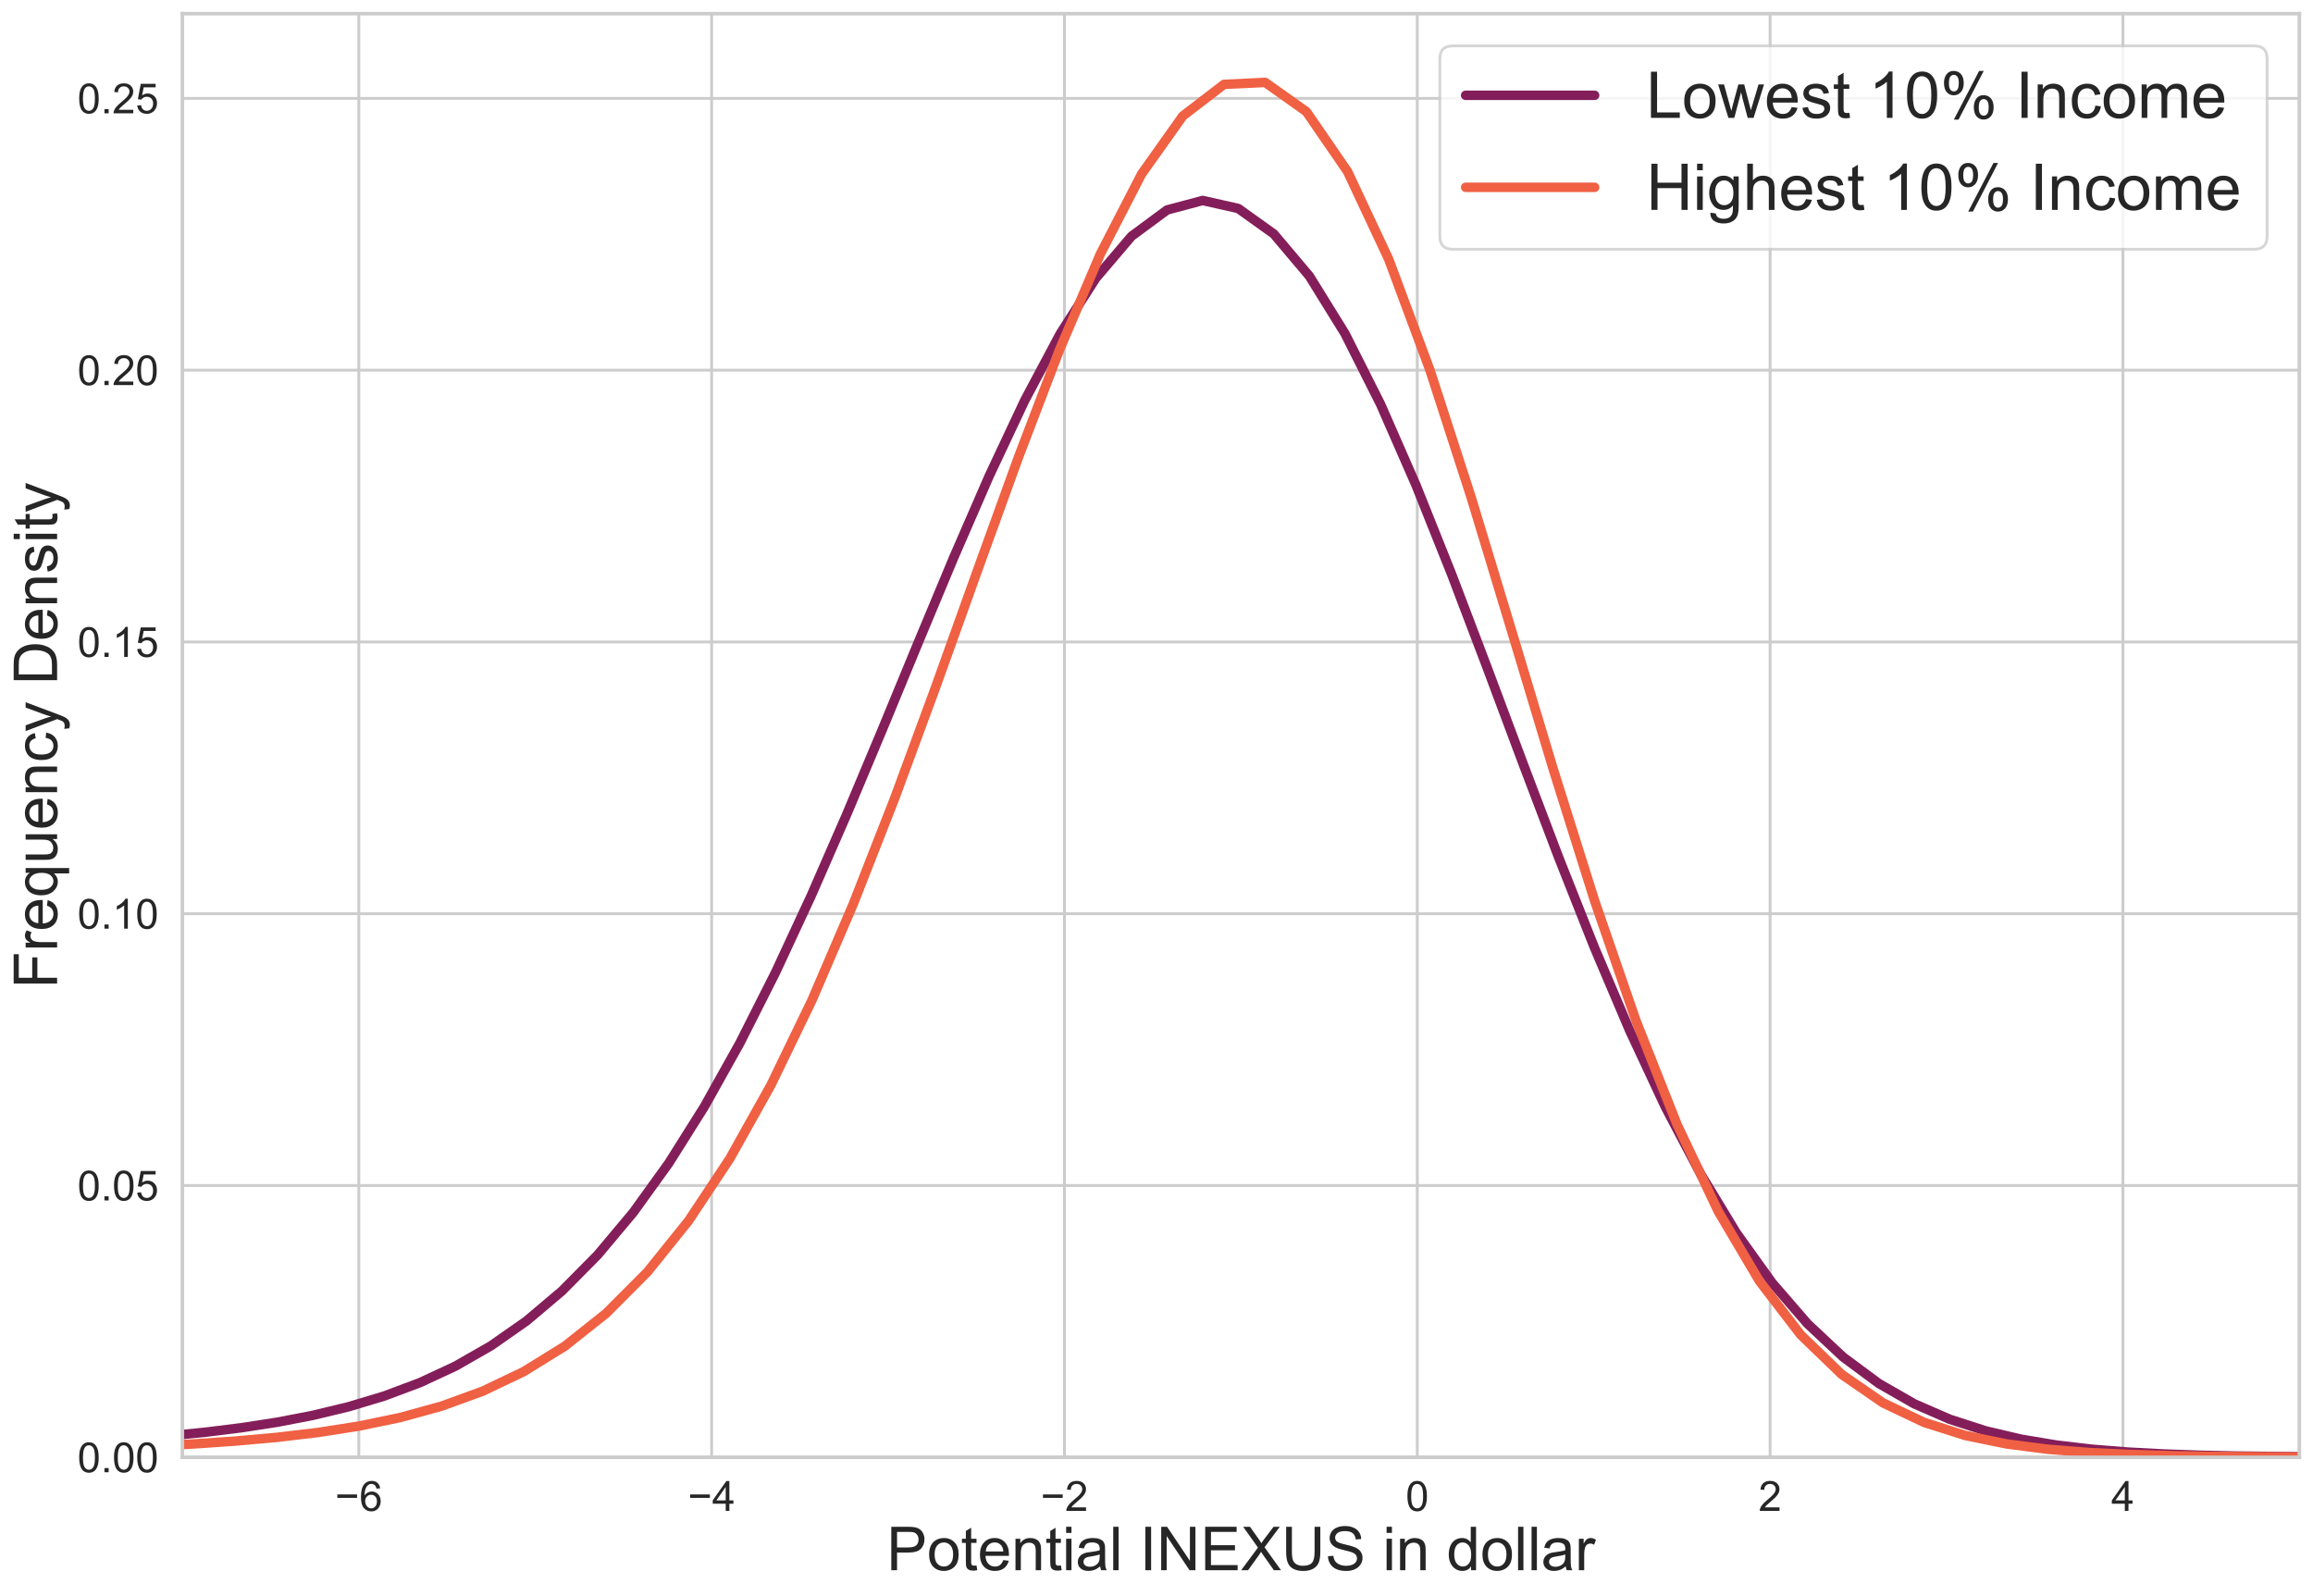
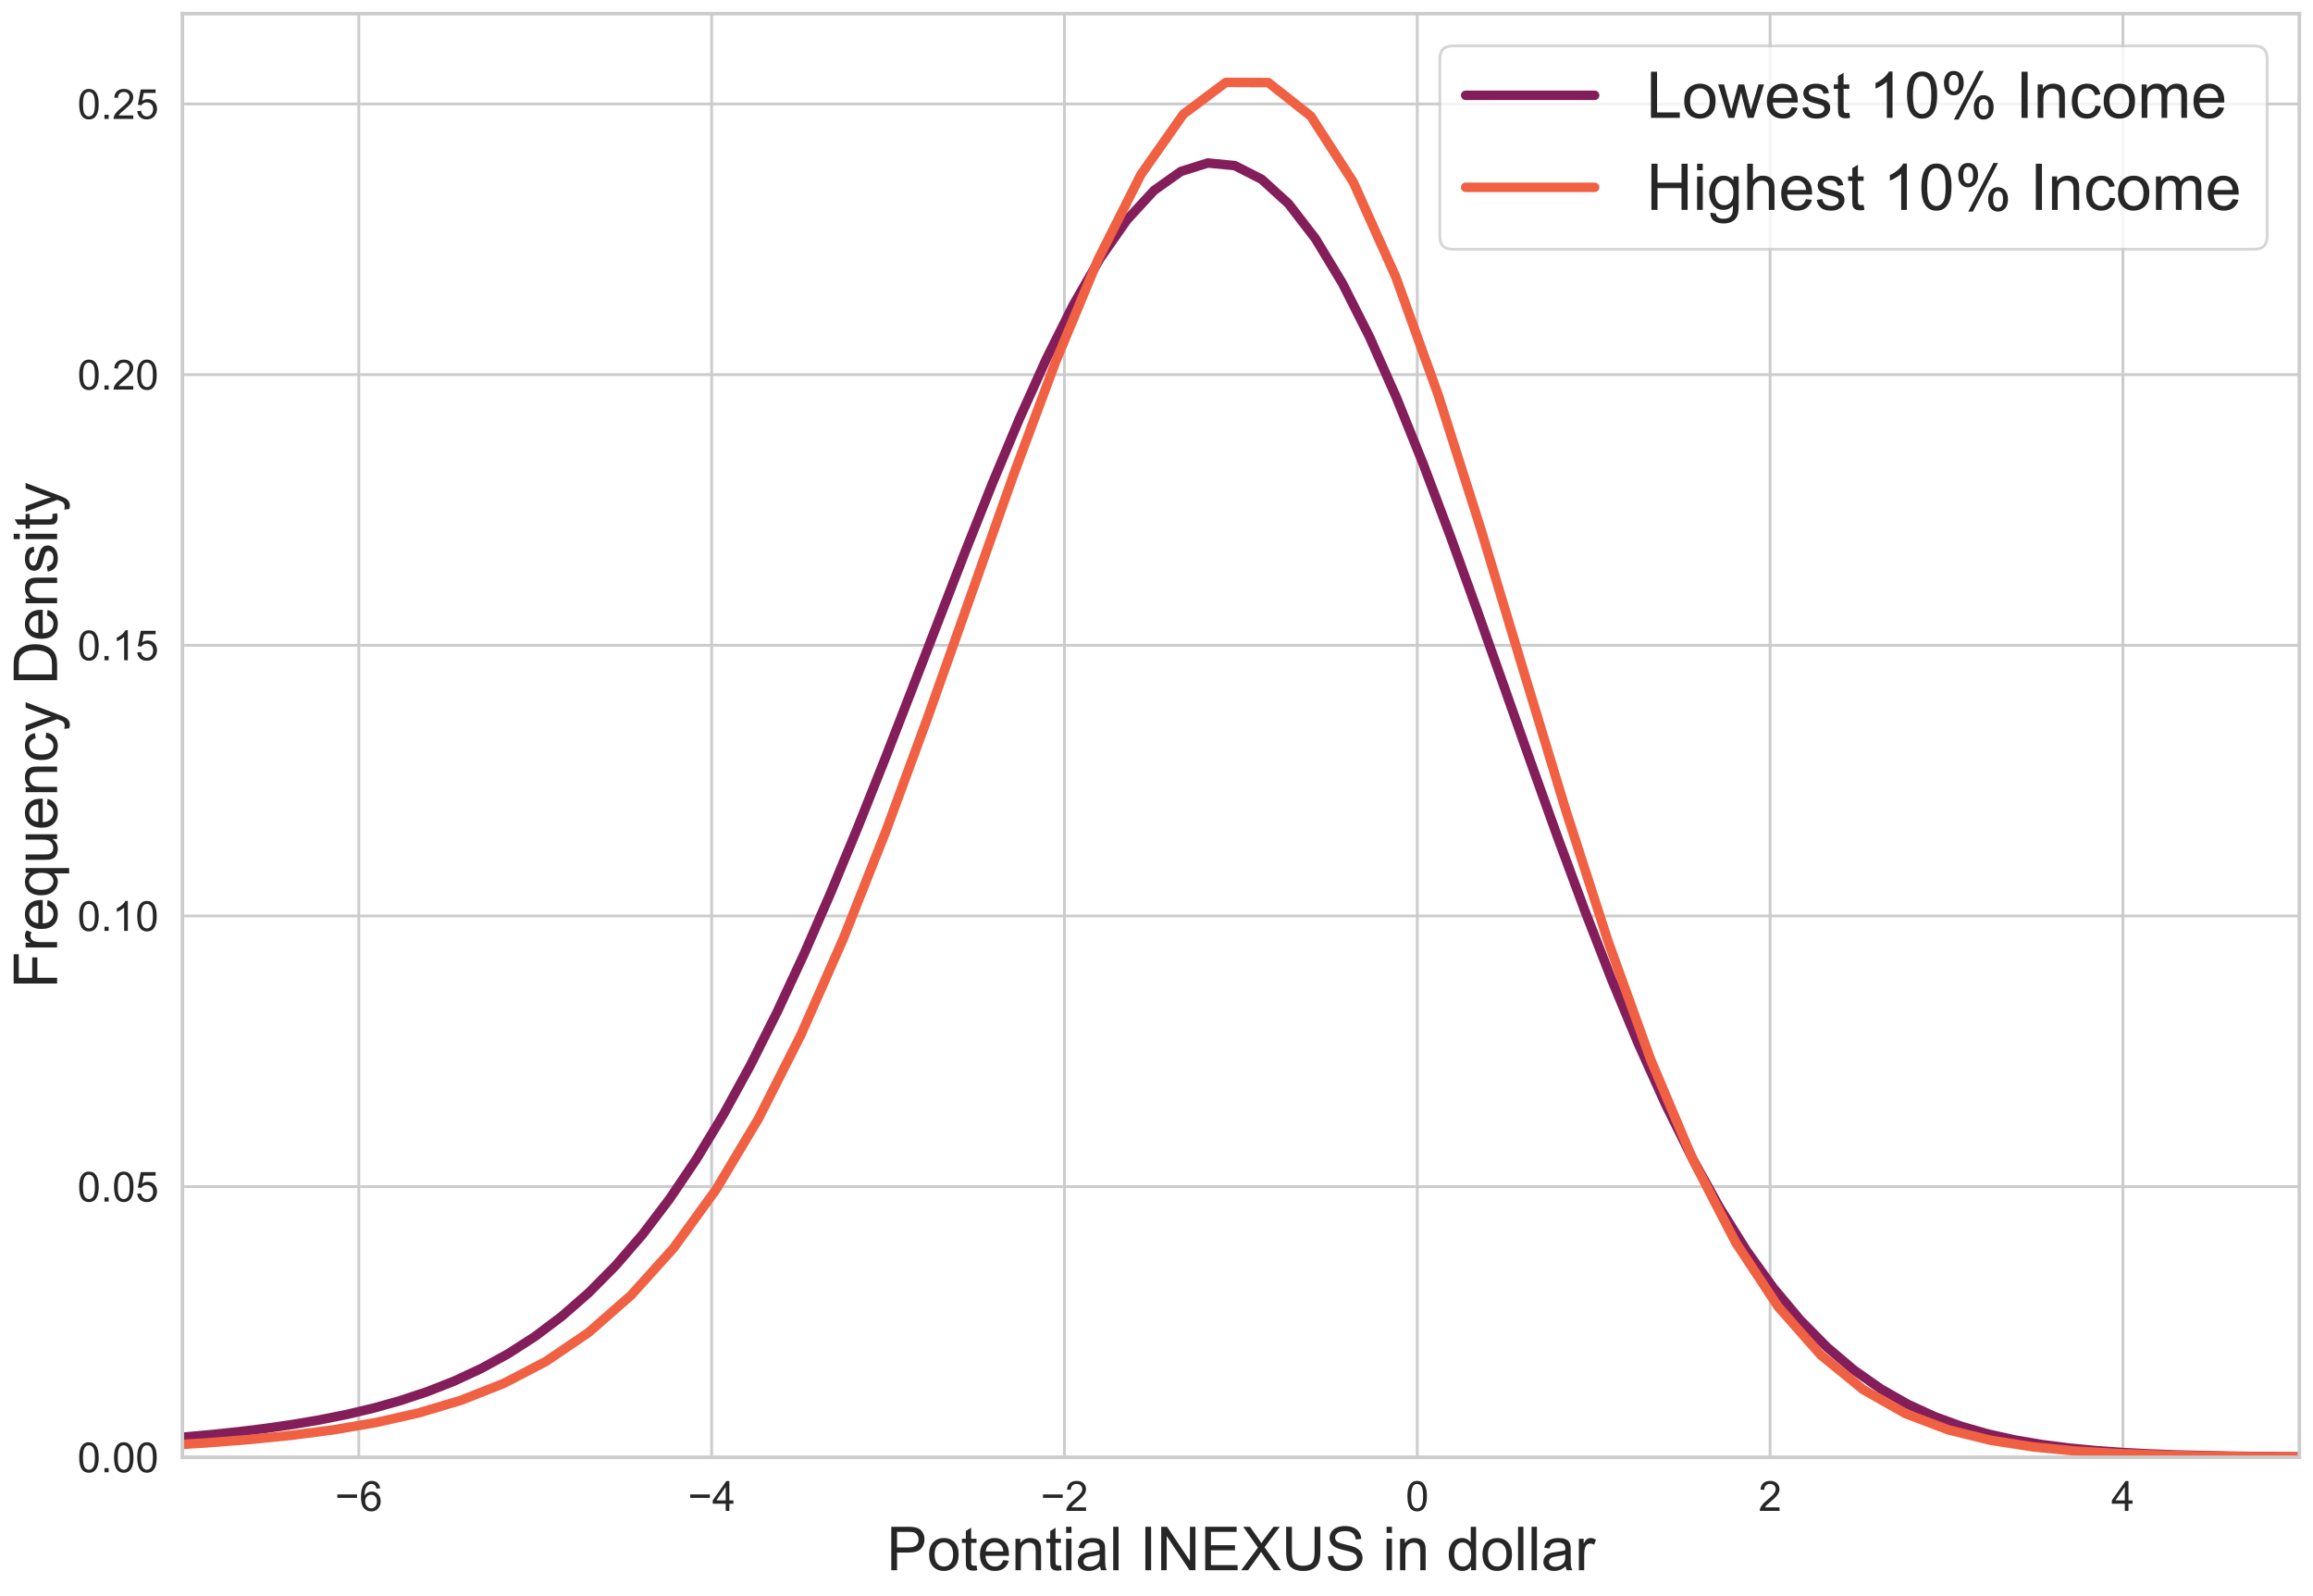
<svg xmlns="http://www.w3.org/2000/svg" xmlns:xlink="http://www.w3.org/1999/xlink" width="1219.354pt" height="841.325pt" viewBox="0 0 1219.354 841.325" version="1.1">
  <defs>
    <style type="text/css">*{stroke-linejoin: round; stroke-linecap: butt}</style>
  </defs>
  <g id="figure_1">
    <g id="patch_1">
      <path d="M 0 841.325  L 1219.354 841.325  L 1219.354 0  L 0 0  z " style="fill: #ffffff" />
    </g>
    <g id="axes_1">
      <g id="patch_2">
        <path d="M 96.154 768.24  L 1212.154 768.24  L 1212.154 7.2  L 96.154 7.2  z " style="fill: #ffffff" />
      </g>
      <g id="matplotlib.axis_1">
        <g id="xtick_1">
          <g id="line2d_1">
-             <path d="M 189.154 768.24  L 189.154 7.2  " clip-path="url(#pac254a5e30)" style="fill: none; stroke: #cccccc; stroke-width: 1.5; stroke-linecap: round" />
+             <path d="M 189.154 768.24  L 189.154 7.2  " clip-path="url(#p0039d790bf)" style="fill: none; stroke: #cccccc; stroke-width: 1.5; stroke-linecap: round" />
          </g>
          <g id="text_1">
            <g style="fill: #262626" transform="translate(176.6123 796.4872)scale(0.22 -0.22)">
              <defs>
                <path id="ArialMT-2212" d="M 3381 1997  L 356 1997  L 356 2522  L 3381 2522  L 3381 1997  z " transform="scale(0.015625)" />
                <path id="ArialMT-36" d="M 3184 3459  L 2625 3416  Q 2550 3747 2413 3897  Q 2184 4138 1850 4138  Q 1581 4138 1378 3988  Q 1113 3794 959 3422  Q 806 3050 800 2363  Q 1003 2672 1297 2822  Q 1591 2972 1913 2972  Q 2475 2972 2870 2558  Q 3266 2144 3266 1488  Q 3266 1056 3080 686  Q 2894 316 2569 119  Q 2244 -78 1831 -78  Q 1128 -78 684 439  Q 241 956 241 2144  Q 241 3472 731 4075  Q 1159 4600 1884 4600  Q 2425 4600 2770 4297  Q 3116 3994 3184 3459  z M 888 1484  Q 888 1194 1011 928  Q 1134 663 1356 523  Q 1578 384 1822 384  Q 2178 384 2434 671  Q 2691 959 2691 1453  Q 2691 1928 2437 2201  Q 2184 2475 1800 2475  Q 1419 2475 1153 2201  Q 888 1928 888 1484  z " transform="scale(0.015625)" />
              </defs>
              <use xlink:href="#ArialMT-2212" />
              <use xlink:href="#ArialMT-36" x="58.398" />
            </g>
          </g>
        </g>
        <g id="xtick_2">
          <g id="line2d_2">
-             <path d="M 375.154 768.24  L 375.154 7.2  " clip-path="url(#pac254a5e30)" style="fill: none; stroke: #cccccc; stroke-width: 1.5; stroke-linecap: round" />
+             <path d="M 375.154 768.24  L 375.154 7.2  " clip-path="url(#p0039d790bf)" style="fill: none; stroke: #cccccc; stroke-width: 1.5; stroke-linecap: round" />
          </g>
          <g id="text_2">
            <g style="fill: #262626" transform="translate(362.6123 796.4872)scale(0.22 -0.22)">
              <defs>
                <path id="ArialMT-34" d="M 2069 0  L 2069 1097  L 81 1097  L 81 1613  L 2172 4581  L 2631 4581  L 2631 1613  L 3250 1613  L 3250 1097  L 2631 1097  L 2631 0  L 2069 0  z M 2069 1613  L 2069 3678  L 634 1613  L 2069 1613  z " transform="scale(0.015625)" />
              </defs>
              <use xlink:href="#ArialMT-2212" />
              <use xlink:href="#ArialMT-34" x="58.398" />
            </g>
          </g>
        </g>
        <g id="xtick_3">
          <g id="line2d_3">
-             <path d="M 561.154 768.24  L 561.154 7.2  " clip-path="url(#pac254a5e30)" style="fill: none; stroke: #cccccc; stroke-width: 1.5; stroke-linecap: round" />
+             <path d="M 561.154 768.24  L 561.154 7.2  " clip-path="url(#p0039d790bf)" style="fill: none; stroke: #cccccc; stroke-width: 1.5; stroke-linecap: round" />
          </g>
          <g id="text_3">
            <g style="fill: #262626" transform="translate(548.6123 796.4872)scale(0.22 -0.22)">
              <defs>
                <path id="ArialMT-32" d="M 3222 541  L 3222 0  L 194 0  Q 188 203 259 391  Q 375 700 629 1000  Q 884 1300 1366 1694  Q 2113 2306 2375 2664  Q 2638 3022 2638 3341  Q 2638 3675 2398 3904  Q 2159 4134 1775 4134  Q 1369 4134 1125 3890  Q 881 3647 878 3216  L 300 3275  Q 359 3922 746 4261  Q 1134 4600 1788 4600  Q 2447 4600 2831 4234  Q 3216 3869 3216 3328  Q 3216 3053 3103 2787  Q 2991 2522 2730 2228  Q 2469 1934 1863 1422  Q 1356 997 1212 845  Q 1069 694 975 541  L 3222 541  z " transform="scale(0.015625)" />
              </defs>
              <use xlink:href="#ArialMT-2212" />
              <use xlink:href="#ArialMT-32" x="58.398" />
            </g>
          </g>
        </g>
        <g id="xtick_4">
          <g id="line2d_4">
-             <path d="M 747.154 768.24  L 747.154 7.2  " clip-path="url(#pac254a5e30)" style="fill: none; stroke: #cccccc; stroke-width: 1.5; stroke-linecap: round" />
+             <path d="M 747.154 768.24  L 747.154 7.2  " clip-path="url(#p0039d790bf)" style="fill: none; stroke: #cccccc; stroke-width: 1.5; stroke-linecap: round" />
          </g>
          <g id="text_4">
            <g style="fill: #262626" transform="translate(741.037 796.4872)scale(0.22 -0.22)">
              <defs>
                <path id="ArialMT-30" d="M 266 2259  Q 266 3072 433 3567  Q 600 4063 929 4331  Q 1259 4600 1759 4600  Q 2128 4600 2406 4451  Q 2684 4303 2865 4023  Q 3047 3744 3150 3342  Q 3253 2941 3253 2259  Q 3253 1453 3087 958  Q 2922 463 2592 192  Q 2263 -78 1759 -78  Q 1097 -78 719 397  Q 266 969 266 2259  z M 844 2259  Q 844 1131 1108 757  Q 1372 384 1759 384  Q 2147 384 2411 759  Q 2675 1134 2675 2259  Q 2675 3391 2411 3762  Q 2147 4134 1753 4134  Q 1366 4134 1134 3806  Q 844 3388 844 2259  z " transform="scale(0.015625)" />
              </defs>
              <use xlink:href="#ArialMT-30" />
            </g>
          </g>
        </g>
        <g id="xtick_5">
          <g id="line2d_5">
-             <path d="M 933.154 768.24  L 933.154 7.2  " clip-path="url(#pac254a5e30)" style="fill: none; stroke: #cccccc; stroke-width: 1.5; stroke-linecap: round" />
+             <path d="M 933.154 768.24  L 933.154 7.2  " clip-path="url(#p0039d790bf)" style="fill: none; stroke: #cccccc; stroke-width: 1.5; stroke-linecap: round" />
          </g>
          <g id="text_5">
            <g style="fill: #262626" transform="translate(927.037 796.4872)scale(0.22 -0.22)">
              <use xlink:href="#ArialMT-32" />
            </g>
          </g>
        </g>
        <g id="xtick_6">
          <g id="line2d_6">
-             <path d="M 1119.154 768.24  L 1119.154 7.2  " clip-path="url(#pac254a5e30)" style="fill: none; stroke: #cccccc; stroke-width: 1.5; stroke-linecap: round" />
+             <path d="M 1119.154 768.24  L 1119.154 7.2  " clip-path="url(#p0039d790bf)" style="fill: none; stroke: #cccccc; stroke-width: 1.5; stroke-linecap: round" />
          </g>
          <g id="text_6">
            <g style="fill: #262626" transform="translate(1113.037 796.4872)scale(0.22 -0.22)">
              <use xlink:href="#ArialMT-34" />
            </g>
          </g>
        </g>
        <g id="text_7">
          <g style="fill: #262626" transform="translate(467.4016 827.7647)scale(0.32 -0.32)">
            <defs>
              <path id="ArialMT-50" d="M 494 0  L 494 4581  L 2222 4581  Q 2678 4581 2919 4538  Q 3256 4481 3484 4323  Q 3713 4166 3852 3881  Q 3991 3597 3991 3256  Q 3991 2672 3619 2267  Q 3247 1863 2275 1863  L 1100 1863  L 1100 0  L 494 0  z M 1100 2403  L 2284 2403  Q 2872 2403 3119 2622  Q 3366 2841 3366 3238  Q 3366 3525 3220 3729  Q 3075 3934 2838 4000  Q 2684 4041 2272 4041  L 1100 4041  L 1100 2403  z " transform="scale(0.015625)" />
              <path id="ArialMT-6f" d="M 213 1659  Q 213 2581 725 3025  Q 1153 3394 1769 3394  Q 2453 3394 2887 2945  Q 3322 2497 3322 1706  Q 3322 1066 3130 698  Q 2938 331 2570 128  Q 2203 -75 1769 -75  Q 1072 -75 642 372  Q 213 819 213 1659  z M 791 1659  Q 791 1022 1069 705  Q 1347 388 1769 388  Q 2188 388 2466 706  Q 2744 1025 2744 1678  Q 2744 2294 2464 2611  Q 2184 2928 1769 2928  Q 1347 2928 1069 2612  Q 791 2297 791 1659  z " transform="scale(0.015625)" />
              <path id="ArialMT-74" d="M 1650 503  L 1731 6  Q 1494 -44 1306 -44  Q 1000 -44 831 53  Q 663 150 594 308  Q 525 466 525 972  L 525 2881  L 113 2881  L 113 3319  L 525 3319  L 525 4141  L 1084 4478  L 1084 3319  L 1650 3319  L 1650 2881  L 1084 2881  L 1084 941  Q 1084 700 1114 631  Q 1144 563 1211 522  Q 1278 481 1403 481  Q 1497 481 1650 503  z " transform="scale(0.015625)" />
              <path id="ArialMT-65" d="M 2694 1069  L 3275 997  Q 3138 488 2766 206  Q 2394 -75 1816 -75  Q 1088 -75 661 373  Q 234 822 234 1631  Q 234 2469 665 2931  Q 1097 3394 1784 3394  Q 2450 3394 2872 2941  Q 3294 2488 3294 1666  Q 3294 1616 3291 1516  L 816 1516  Q 847 969 1125 678  Q 1403 388 1819 388  Q 2128 388 2347 550  Q 2566 713 2694 1069  z M 847 1978  L 2700 1978  Q 2663 2397 2488 2606  Q 2219 2931 1791 2931  Q 1403 2931 1139 2672  Q 875 2413 847 1978  z " transform="scale(0.015625)" />
              <path id="ArialMT-6e" d="M 422 0  L 422 3319  L 928 3319  L 928 2847  Q 1294 3394 1984 3394  Q 2284 3394 2536 3286  Q 2788 3178 2913 3003  Q 3038 2828 3088 2588  Q 3119 2431 3119 2041  L 3119 0  L 2556 0  L 2556 2019  Q 2556 2363 2490 2533  Q 2425 2703 2258 2804  Q 2091 2906 1866 2906  Q 1506 2906 1245 2678  Q 984 2450 984 1813  L 984 0  L 422 0  z " transform="scale(0.015625)" />
              <path id="ArialMT-69" d="M 425 3934  L 425 4581  L 988 4581  L 988 3934  L 425 3934  z M 425 0  L 425 3319  L 988 3319  L 988 0  L 425 0  z " transform="scale(0.015625)" />
              <path id="ArialMT-61" d="M 2588 409  Q 2275 144 1986 34  Q 1697 -75 1366 -75  Q 819 -75 525 192  Q 231 459 231 875  Q 231 1119 342 1320  Q 453 1522 633 1644  Q 813 1766 1038 1828  Q 1203 1872 1538 1913  Q 2219 1994 2541 2106  Q 2544 2222 2544 2253  Q 2544 2597 2384 2738  Q 2169 2928 1744 2928  Q 1347 2928 1158 2789  Q 969 2650 878 2297  L 328 2372  Q 403 2725 575 2942  Q 747 3159 1072 3276  Q 1397 3394 1825 3394  Q 2250 3394 2515 3294  Q 2781 3194 2906 3042  Q 3031 2891 3081 2659  Q 3109 2516 3109 2141  L 3109 1391  Q 3109 606 3145 398  Q 3181 191 3288 0  L 2700 0  Q 2613 175 2588 409  z M 2541 1666  Q 2234 1541 1622 1453  Q 1275 1403 1131 1340  Q 988 1278 909 1158  Q 831 1038 831 891  Q 831 666 1001 516  Q 1172 366 1500 366  Q 1825 366 2078 508  Q 2331 650 2450 897  Q 2541 1088 2541 1459  L 2541 1666  z " transform="scale(0.015625)" />
              <path id="ArialMT-6c" d="M 409 0  L 409 4581  L 972 4581  L 972 0  L 409 0  z " transform="scale(0.015625)" />
              <path id="ArialMT-20" transform="scale(0.015625)" />
              <path id="ArialMT-49" d="M 597 0  L 597 4581  L 1203 4581  L 1203 0  L 597 0  z " transform="scale(0.015625)" />
              <path id="ArialMT-4e" d="M 488 0  L 488 4581  L 1109 4581  L 3516 984  L 3516 4581  L 4097 4581  L 4097 0  L 3475 0  L 1069 3600  L 1069 0  L 488 0  z " transform="scale(0.015625)" />
              <path id="ArialMT-45" d="M 506 0  L 506 4581  L 3819 4581  L 3819 4041  L 1113 4041  L 1113 2638  L 3647 2638  L 3647 2100  L 1113 2100  L 1113 541  L 3925 541  L 3925 0  L 506 0  z " transform="scale(0.015625)" />
              <path id="ArialMT-58" d="M 28 0  L 1800 2388  L 238 4581  L 959 4581  L 1791 3406  Q 2050 3041 2159 2844  Q 2313 3094 2522 3366  L 3444 4581  L 4103 4581  L 2494 2422  L 4228 0  L 3478 0  L 2325 1634  Q 2228 1775 2125 1941  Q 1972 1691 1906 1597  L 756 0  L 28 0  z " transform="scale(0.015625)" />
              <path id="ArialMT-55" d="M 3500 4581  L 4106 4581  L 4106 1934  Q 4106 1244 3950 837  Q 3794 431 3386 176  Q 2978 -78 2316 -78  Q 1672 -78 1262 144  Q 853 366 678 786  Q 503 1206 503 1934  L 503 4581  L 1109 4581  L 1109 1938  Q 1109 1341 1220 1058  Q 1331 775 1601 622  Q 1872 469 2263 469  Q 2931 469 3215 772  Q 3500 1075 3500 1938  L 3500 4581  z " transform="scale(0.015625)" />
              <path id="ArialMT-53" d="M 288 1472  L 859 1522  Q 900 1178 1048 958  Q 1197 738 1509 602  Q 1822 466 2213 466  Q 2559 466 2825 569  Q 3091 672 3220 851  Q 3350 1031 3350 1244  Q 3350 1459 3225 1620  Q 3100 1781 2813 1891  Q 2628 1963 1997 2114  Q 1366 2266 1113 2400  Q 784 2572 623 2826  Q 463 3081 463 3397  Q 463 3744 659 4045  Q 856 4347 1234 4503  Q 1613 4659 2075 4659  Q 2584 4659 2973 4495  Q 3363 4331 3572 4012  Q 3781 3694 3797 3291  L 3216 3247  Q 3169 3681 2898 3903  Q 2628 4125 2100 4125  Q 1550 4125 1298 3923  Q 1047 3722 1047 3438  Q 1047 3191 1225 3031  Q 1400 2872 2139 2705  Q 2878 2538 3153 2413  Q 3553 2228 3743 1945  Q 3934 1663 3934 1294  Q 3934 928 3725 604  Q 3516 281 3123 101  Q 2731 -78 2241 -78  Q 1619 -78 1198 103  Q 778 284 539 648  Q 300 1013 288 1472  z " transform="scale(0.015625)" />
              <path id="ArialMT-64" d="M 2575 0  L 2575 419  Q 2259 -75 1647 -75  Q 1250 -75 917 144  Q 584 363 401 755  Q 219 1147 219 1656  Q 219 2153 384 2558  Q 550 2963 881 3178  Q 1213 3394 1622 3394  Q 1922 3394 2156 3267  Q 2391 3141 2538 2938  L 2538 4581  L 3097 4581  L 3097 0  L 2575 0  z M 797 1656  Q 797 1019 1065 703  Q 1334 388 1700 388  Q 2069 388 2326 689  Q 2584 991 2584 1609  Q 2584 2291 2321 2609  Q 2059 2928 1675 2928  Q 1300 2928 1048 2622  Q 797 2316 797 1656  z " transform="scale(0.015625)" />
              <path id="ArialMT-72" d="M 416 0  L 416 3319  L 922 3319  L 922 2816  Q 1116 3169 1280 3281  Q 1444 3394 1641 3394  Q 1925 3394 2219 3213  L 2025 2691  Q 1819 2813 1613 2813  Q 1428 2813 1281 2702  Q 1134 2591 1072 2394  Q 978 2094 978 1738  L 978 0  L 416 0  z " transform="scale(0.015625)" />
            </defs>
            <use xlink:href="#ArialMT-50" />
            <use xlink:href="#ArialMT-6f" x="66.699" />
            <use xlink:href="#ArialMT-74" x="122.314" />
            <use xlink:href="#ArialMT-65" x="150.098" />
            <use xlink:href="#ArialMT-6e" x="205.713" />
            <use xlink:href="#ArialMT-74" x="261.328" />
            <use xlink:href="#ArialMT-69" x="289.111" />
            <use xlink:href="#ArialMT-61" x="311.328" />
            <use xlink:href="#ArialMT-6c" x="366.943" />
            <use xlink:href="#ArialMT-20" x="389.16" />
            <use xlink:href="#ArialMT-49" x="416.943" />
            <use xlink:href="#ArialMT-4e" x="444.727" />
            <use xlink:href="#ArialMT-45" x="516.943" />
            <use xlink:href="#ArialMT-58" x="583.643" />
            <use xlink:href="#ArialMT-55" x="650.342" />
            <use xlink:href="#ArialMT-53" x="722.559" />
            <use xlink:href="#ArialMT-20" x="789.258" />
            <use xlink:href="#ArialMT-69" x="817.041" />
            <use xlink:href="#ArialMT-6e" x="839.258" />
            <use xlink:href="#ArialMT-20" x="894.873" />
            <use xlink:href="#ArialMT-64" x="922.656" />
            <use xlink:href="#ArialMT-6f" x="978.271" />
            <use xlink:href="#ArialMT-6c" x="1033.887" />
            <use xlink:href="#ArialMT-6c" x="1056.104" />
            <use xlink:href="#ArialMT-61" x="1078.32" />
            <use xlink:href="#ArialMT-72" x="1133.936" />
          </g>
        </g>
      </g>
      <g id="matplotlib.axis_2">
        <g id="ytick_1">
          <g id="line2d_7">
-             <path d="M 96.154 768.24  L 1212.154 768.24  " clip-path="url(#pac254a5e30)" style="fill: none; stroke: #cccccc; stroke-width: 1.5; stroke-linecap: round" />
+             <path d="M 96.154 768.24  L 1212.154 768.24  " clip-path="url(#p0039d790bf)" style="fill: none; stroke: #cccccc; stroke-width: 1.5; stroke-linecap: round" />
          </g>
          <g id="text_8">
            <g style="fill: #262626" transform="translate(40.84 776.1136)scale(0.22 -0.22)">
              <defs>
                <path id="ArialMT-2e" d="M 581 0  L 581 641  L 1222 641  L 1222 0  L 581 0  z " transform="scale(0.015625)" />
              </defs>
              <use xlink:href="#ArialMT-30" />
              <use xlink:href="#ArialMT-2e" x="55.615" />
              <use xlink:href="#ArialMT-30" x="83.398" />
              <use xlink:href="#ArialMT-30" x="139.014" />
            </g>
          </g>
        </g>
        <g id="ytick_2">
          <g id="line2d_8">
-             <path d="M 96.154 624.965  L 1212.154 624.965  " clip-path="url(#pac254a5e30)" style="fill: none; stroke: #cccccc; stroke-width: 1.5; stroke-linecap: round" />
+             <path d="M 96.154 625.556  L 1212.154 625.556  " clip-path="url(#p0039d790bf)" style="fill: none; stroke: #cccccc; stroke-width: 1.5; stroke-linecap: round" />
          </g>
          <g id="text_9">
-             <g style="fill: #262626" transform="translate(40.84 632.8384)scale(0.22 -0.22)">
+             <g style="fill: #262626" transform="translate(40.84 633.4298)scale(0.22 -0.22)">
              <defs>
                <path id="ArialMT-35" d="M 266 1200  L 856 1250  Q 922 819 1161 601  Q 1400 384 1738 384  Q 2144 384 2425 690  Q 2706 997 2706 1503  Q 2706 1984 2436 2262  Q 2166 2541 1728 2541  Q 1456 2541 1237 2417  Q 1019 2294 894 2097  L 366 2166  L 809 4519  L 3088 4519  L 3088 3981  L 1259 3981  L 1013 2750  Q 1425 3038 1878 3038  Q 2478 3038 2890 2622  Q 3303 2206 3303 1553  Q 3303 931 2941 478  Q 2500 -78 1738 -78  Q 1113 -78 717 272  Q 322 622 266 1200  z " transform="scale(0.015625)" />
              </defs>
              <use xlink:href="#ArialMT-30" />
              <use xlink:href="#ArialMT-2e" x="55.615" />
              <use xlink:href="#ArialMT-30" x="83.398" />
              <use xlink:href="#ArialMT-35" x="139.014" />
            </g>
          </g>
        </g>
        <g id="ytick_3">
          <g id="line2d_9">
-             <path d="M 96.154 481.69  L 1212.154 481.69  " clip-path="url(#pac254a5e30)" style="fill: none; stroke: #cccccc; stroke-width: 1.5; stroke-linecap: round" />
+             <path d="M 96.154 482.872  L 1212.154 482.872  " clip-path="url(#p0039d790bf)" style="fill: none; stroke: #cccccc; stroke-width: 1.5; stroke-linecap: round" />
          </g>
          <g id="text_10">
-             <g style="fill: #262626" transform="translate(40.84 489.5632)scale(0.22 -0.22)">
+             <g style="fill: #262626" transform="translate(40.84 490.7461)scale(0.22 -0.22)">
              <defs>
                <path id="ArialMT-31" d="M 2384 0  L 1822 0  L 1822 3584  Q 1619 3391 1289 3197  Q 959 3003 697 2906  L 697 3450  Q 1169 3672 1522 3987  Q 1875 4303 2022 4600  L 2384 4600  L 2384 0  z " transform="scale(0.015625)" />
              </defs>
              <use xlink:href="#ArialMT-30" />
              <use xlink:href="#ArialMT-2e" x="55.615" />
              <use xlink:href="#ArialMT-31" x="83.398" />
              <use xlink:href="#ArialMT-30" x="139.014" />
            </g>
          </g>
        </g>
        <g id="ytick_4">
          <g id="line2d_10">
-             <path d="M 96.154 338.414  L 1212.154 338.414  " clip-path="url(#pac254a5e30)" style="fill: none; stroke: #cccccc; stroke-width: 1.5; stroke-linecap: round" />
+             <path d="M 96.154 340.189  L 1212.154 340.189  " clip-path="url(#p0039d790bf)" style="fill: none; stroke: #cccccc; stroke-width: 1.5; stroke-linecap: round" />
          </g>
          <g id="text_11">
-             <g style="fill: #262626" transform="translate(40.84 346.288)scale(0.22 -0.22)">
+             <g style="fill: #262626" transform="translate(40.84 348.0623)scale(0.22 -0.22)">
              <use xlink:href="#ArialMT-30" />
              <use xlink:href="#ArialMT-2e" x="55.615" />
              <use xlink:href="#ArialMT-31" x="83.398" />
              <use xlink:href="#ArialMT-35" x="139.014" />
            </g>
          </g>
        </g>
        <g id="ytick_5">
          <g id="line2d_11">
-             <path d="M 96.154 195.139  L 1212.154 195.139  " clip-path="url(#pac254a5e30)" style="fill: none; stroke: #cccccc; stroke-width: 1.5; stroke-linecap: round" />
+             <path d="M 96.154 197.505  L 1212.154 197.505  " clip-path="url(#p0039d790bf)" style="fill: none; stroke: #cccccc; stroke-width: 1.5; stroke-linecap: round" />
          </g>
          <g id="text_12">
-             <g style="fill: #262626" transform="translate(40.84 203.0128)scale(0.22 -0.22)">
+             <g style="fill: #262626" transform="translate(40.84 205.3785)scale(0.22 -0.22)">
              <use xlink:href="#ArialMT-30" />
              <use xlink:href="#ArialMT-2e" x="55.615" />
              <use xlink:href="#ArialMT-32" x="83.398" />
              <use xlink:href="#ArialMT-30" x="139.014" />
            </g>
          </g>
        </g>
        <g id="ytick_6">
          <g id="line2d_12">
-             <path d="M 96.154 51.864  L 1212.154 51.864  " clip-path="url(#pac254a5e30)" style="fill: none; stroke: #cccccc; stroke-width: 1.5; stroke-linecap: round" />
+             <path d="M 96.154 54.821  L 1212.154 54.821  " clip-path="url(#p0039d790bf)" style="fill: none; stroke: #cccccc; stroke-width: 1.5; stroke-linecap: round" />
          </g>
          <g id="text_13">
-             <g style="fill: #262626" transform="translate(40.84 59.7376)scale(0.22 -0.22)">
+             <g style="fill: #262626" transform="translate(40.84 62.69476)scale(0.22 -0.22)">
              <use xlink:href="#ArialMT-30" />
              <use xlink:href="#ArialMT-2e" x="55.615" />
              <use xlink:href="#ArialMT-32" x="83.398" />
              <use xlink:href="#ArialMT-35" x="139.014" />
            </g>
          </g>
        </g>
        <g id="text_14">
          <g style="fill: #262626" transform="translate(30.105 521.1025)rotate(-90)scale(0.32 -0.32)">
            <defs>
              <path id="ArialMT-46" d="M 525 0  L 525 4581  L 3616 4581  L 3616 4041  L 1131 4041  L 1131 2622  L 3281 2622  L 3281 2081  L 1131 2081  L 1131 0  L 525 0  z " transform="scale(0.015625)" />
              <path id="ArialMT-71" d="M 2538 -1272  L 2538 353  Q 2406 169 2170 47  Q 1934 -75 1669 -75  Q 1078 -75 651 397  Q 225 869 225 1691  Q 225 2191 398 2587  Q 572 2984 901 3189  Q 1231 3394 1625 3394  Q 2241 3394 2594 2875  L 2594 3319  L 3100 3319  L 3100 -1272  L 2538 -1272  z M 803 1669  Q 803 1028 1072 708  Q 1341 388 1716 388  Q 2075 388 2334 692  Q 2594 997 2594 1619  Q 2594 2281 2320 2615  Q 2047 2950 1678 2950  Q 1313 2950 1058 2639  Q 803 2328 803 1669  z " transform="scale(0.015625)" />
              <path id="ArialMT-75" d="M 2597 0  L 2597 488  Q 2209 -75 1544 -75  Q 1250 -75 995 37  Q 741 150 617 320  Q 494 491 444 738  Q 409 903 409 1263  L 409 3319  L 972 3319  L 972 1478  Q 972 1038 1006 884  Q 1059 663 1231 536  Q 1403 409 1656 409  Q 1909 409 2131 539  Q 2353 669 2445 892  Q 2538 1116 2538 1541  L 2538 3319  L 3100 3319  L 3100 0  L 2597 0  z " transform="scale(0.015625)" />
              <path id="ArialMT-63" d="M 2588 1216  L 3141 1144  Q 3050 572 2676 248  Q 2303 -75 1759 -75  Q 1078 -75 664 370  Q 250 816 250 1647  Q 250 2184 428 2587  Q 606 2991 970 3192  Q 1334 3394 1763 3394  Q 2303 3394 2647 3120  Q 2991 2847 3088 2344  L 2541 2259  Q 2463 2594 2264 2762  Q 2066 2931 1784 2931  Q 1359 2931 1093 2626  Q 828 2322 828 1663  Q 828 994 1084 691  Q 1341 388 1753 388  Q 2084 388 2306 591  Q 2528 794 2588 1216  z " transform="scale(0.015625)" />
              <path id="ArialMT-79" d="M 397 -1278  L 334 -750  Q 519 -800 656 -800  Q 844 -800 956 -737  Q 1069 -675 1141 -563  Q 1194 -478 1313 -144  Q 1328 -97 1363 -6  L 103 3319  L 709 3319  L 1400 1397  Q 1534 1031 1641 628  Q 1738 1016 1872 1384  L 2581 3319  L 3144 3319  L 1881 -56  Q 1678 -603 1566 -809  Q 1416 -1088 1222 -1217  Q 1028 -1347 759 -1347  Q 597 -1347 397 -1278  z " transform="scale(0.015625)" />
              <path id="ArialMT-44" d="M 494 0  L 494 4581  L 2072 4581  Q 2606 4581 2888 4516  Q 3281 4425 3559 4188  Q 3922 3881 4101 3404  Q 4281 2928 4281 2316  Q 4281 1794 4159 1391  Q 4038 988 3847 723  Q 3656 459 3429 307  Q 3203 156 2883 78  Q 2563 0 2147 0  L 494 0  z M 1100 541  L 2078 541  Q 2531 541 2789 625  Q 3047 709 3200 863  Q 3416 1078 3536 1442  Q 3656 1806 3656 2325  Q 3656 3044 3420 3430  Q 3184 3816 2847 3947  Q 2603 4041 2063 4041  L 1100 4041  L 1100 541  z " transform="scale(0.015625)" />
              <path id="ArialMT-73" d="M 197 991  L 753 1078  Q 800 744 1014 566  Q 1228 388 1613 388  Q 2000 388 2187 545  Q 2375 703 2375 916  Q 2375 1106 2209 1216  Q 2094 1291 1634 1406  Q 1016 1563 777 1677  Q 538 1791 414 1992  Q 291 2194 291 2438  Q 291 2659 392 2848  Q 494 3038 669 3163  Q 800 3259 1026 3326  Q 1253 3394 1513 3394  Q 1903 3394 2198 3281  Q 2494 3169 2634 2976  Q 2775 2784 2828 2463  L 2278 2388  Q 2241 2644 2061 2787  Q 1881 2931 1553 2931  Q 1166 2931 1000 2803  Q 834 2675 834 2503  Q 834 2394 903 2306  Q 972 2216 1119 2156  Q 1203 2125 1616 2013  Q 2213 1853 2448 1751  Q 2684 1650 2818 1456  Q 2953 1263 2953 975  Q 2953 694 2789 445  Q 2625 197 2315 61  Q 2006 -75 1616 -75  Q 969 -75 630 194  Q 291 463 197 991  z " transform="scale(0.015625)" />
            </defs>
            <use xlink:href="#ArialMT-46" />
            <use xlink:href="#ArialMT-72" x="61.084" />
            <use xlink:href="#ArialMT-65" x="94.385" />
            <use xlink:href="#ArialMT-71" x="150" />
            <use xlink:href="#ArialMT-75" x="205.615" />
            <use xlink:href="#ArialMT-65" x="261.23" />
            <use xlink:href="#ArialMT-6e" x="316.846" />
            <use xlink:href="#ArialMT-63" x="372.461" />
            <use xlink:href="#ArialMT-79" x="422.461" />
            <use xlink:href="#ArialMT-20" x="472.461" />
            <use xlink:href="#ArialMT-44" x="500.244" />
            <use xlink:href="#ArialMT-65" x="572.461" />
            <use xlink:href="#ArialMT-6e" x="628.076" />
            <use xlink:href="#ArialMT-73" x="683.691" />
            <use xlink:href="#ArialMT-69" x="733.691" />
            <use xlink:href="#ArialMT-74" x="755.908" />
            <use xlink:href="#ArialMT-79" x="783.691" />
          </g>
        </g>
      </g>
      <g id="line2d_13">
-         <path d="M -1 762.217  L 14.92 761.585  L 33.68 760.706  L 52.44 759.656  L 71.2 758.39  L 89.96 756.849  L 108.72 754.96  L 127.48 752.625  L 146.24 749.725  L 165 746.109  L 183.76 741.592  L 202.52 735.951  L 221.28 728.924  L 240.04 720.209  L 258.8 709.473  L 277.56 696.357  L 296.32 680.494  L 315.08 661.53  L 333.84 639.153  L 352.6 613.123  L 371.36 583.309  L 390.12 549.723  L 408.88 512.553  L 427.64 472.19  L 446.4 429.241  L 465.16 384.532  L 483.92 339.097  L 502.68 294.142  L 521.44 251.009  L 540.2 211.111  L 558.96 175.864  L 577.72 146.617  L 596.48 124.567  L 615.24 110.692  L 634 105.686  L 652.76 109.901  L 671.52 123.325  L 690.28 145.563  L 709.04 175.852  L 727.8 213.102  L 746.56 255.956  L 765.32 302.872  L 784.08 352.214  L 802.84 402.354  L 821.6 451.765  L 840.36 499.1  L 859.12 543.261  L 877.88 583.431  L 896.64 619.09  L 915.4 650.002  L 934.16 676.184  L 952.92 697.86  L 971.68 715.408  L 990.44 729.302  L 1009.2 740.065  L 1027.96 748.225  L 1046.72 754.28  L 1065.48 758.68  L 1084.24 761.811  L 1103 763.993  L 1121.76 765.484  L 1140.52 766.483  L 1159.28 767.138  L 1178.04 767.561  L 1215.56 767.994  L 1220.354 768.02  L 1220.354 768.02  " clip-path="url(#pac254a5e30)" style="fill: none; stroke: #841e5a; stroke-width: 5; stroke-linecap: round" />
+         <path d="M -1 762.881  L 26.563 761.848  L 54.943 760.469  L 69.134 759.625  L 83.324 758.656  L 97.514 757.537  L 111.704 756.243  L 125.895 754.74  L 140.085 752.987  L 154.275 750.934  L 168.466 748.523  L 182.656 745.681  L 196.846 742.323  L 211.036 738.347  L 225.227 733.639  L 239.417 728.064  L 253.607 721.472  L 267.798 713.7  L 281.988 704.57  L 296.178 693.895  L 310.369 681.488  L 324.559 667.162  L 338.749 650.745  L 352.939 632.086  L 367.13 611.069  L 381.32 587.621  L 395.51 561.729  L 409.701 533.446  L 423.891 502.902  L 438.081 470.311  L 452.272 435.977  L 466.462 400.29  L 480.652 363.73  L 509.033 290.272  L 523.223 254.668  L 537.413 220.744  L 551.604 189.213  L 565.794 160.78  L 579.984 136.113  L 594.174 115.819  L 608.365 100.425  L 622.555 90.359  L 636.745 85.925  L 650.936 87.298  L 665.126 94.512  L 679.316 107.455  L 693.507 125.869  L 707.697 149.361  L 721.887 177.412  L 736.077 209.398  L 750.268 244.608  L 764.458 282.272  L 778.648 321.589  L 807.029 401.999  L 821.219 441.591  L 835.41 479.887  L 849.6 516.331  L 863.79 550.476  L 877.98 581.985  L 892.171 610.636  L 906.361 636.314  L 920.551 659.003  L 934.742 678.773  L 948.932 695.763  L 963.122 710.166  L 977.312 722.214  L 991.503 732.159  L 1005.693 740.261  L 1019.883 746.776  L 1034.074 751.949  L 1048.264 756.005  L 1062.454 759.146  L 1076.645 761.549  L 1090.835 763.366  L 1105.025 764.724  L 1119.215 765.727  L 1133.406 766.461  L 1147.596 766.991  L 1175.977 767.64  L 1204.357 767.961  L 1220.354 768.059  L 1220.354 768.059  " clip-path="url(#p0039d790bf)" style="fill: none; stroke: #841e5a; stroke-width: 5; stroke-linecap: round" />
      </g>
      <g id="line2d_14">
-         <path d="M -1 764.917  L 37.29 763.957  L 59.003 763.232  L 80.716 762.325  L 102.429 761.17  L 124.142 759.677  L 145.855 757.728  L 167.568 755.163  L 189.281 751.767  L 210.994 747.262  L 232.707 741.289  L 254.42 733.398  L 276.133 723.044  L 297.846 709.591  L 319.559 692.336  L 341.272 670.558  L 362.985 643.574  L 384.698 610.835  L 406.411 572.014  L 428.124 527.106  L 449.837 476.512  L 471.55 421.093  L 493.263 362.192  L 514.976 301.623  L 536.689 241.622  L 558.402 184.762  L 580.115 133.842  L 601.828 91.728  L 623.541 61.154  L 645.254 44.483  L 666.967 43.44  L 688.68 58.846  L 710.393 90.423  L 732.106 136.7  L 753.819 195.084  L 775.532 262.09  L 797.245 333.715  L 818.958 405.89  L 840.671 474.926  L 862.384 537.877  L 884.097 592.755  L 905.81 638.588  L 927.523 675.32  L 949.236 703.607  L 970.949 724.569  L 992.662 739.538  L 1014.375 749.857  L 1036.088 756.739  L 1057.801 761.19  L 1079.514 763.992  L 1101.227 765.715  L 1122.94 766.755  L 1144.653 767.375  L 1166.366 767.74  L 1209.792 768.078  L 1220.354 768.112  L 1220.354 768.112  " clip-path="url(#pac254a5e30)" style="fill: none; stroke: #f06043; stroke-width: 5; stroke-linecap: round" />
+         <path d="M -1 765.144  L 19.044 764.64  L 41.443 763.949  L 63.842 763.09  L 86.242 762.014  L 108.641 760.651  L 131.041 758.909  L 153.44 756.662  L 175.839 753.739  L 198.239 749.908  L 220.638 744.856  L 243.038 738.172  L 265.437 729.329  L 287.836 717.68  L 310.236 702.468  L 332.635 682.86  L 355.034 658.009  L 377.434 627.153  L 399.833 589.728  L 422.233 545.505  L 444.632 494.713  L 467.031 438.136  L 489.431 377.165  L 534.23 250.548  L 556.629 190.377  L 579.028 136.473  L 601.428 92.074  L 623.827 60.213  L 646.226 43.44  L 668.626 43.533  L 691.025 61.226  L 713.425 96.005  L 735.824 146.045  L 758.223 208.309  L 780.623 278.842  L 803.022 353.215  L 825.421 427.046  L 847.821 496.497  L 870.22 558.653  L 892.62 611.722  L 915.019 655.034  L 937.418 688.886  L 959.818 714.263  L 982.217 732.545  L 1004.617 745.231  L 1027.016 753.733  L 1049.415 759.257  L 1071.815 762.755  L 1094.214 764.923  L 1116.613 766.249  L 1139.013 767.052  L 1161.412 767.536  L 1183.812 767.827  L 1220.354 768.067  L 1220.354 768.067  " clip-path="url(#p0039d790bf)" style="fill: none; stroke: #f06043; stroke-width: 5; stroke-linecap: round" />
      </g>
      <g id="patch_3">
        <path d="M 96.154 768.24  L 96.154 7.2  " style="fill: none; stroke: #cccccc; stroke-width: 1.875; stroke-linejoin: miter; stroke-linecap: square" />
      </g>
      <g id="patch_4">
        <path d="M 1212.154 768.24  L 1212.154 7.2  " style="fill: none; stroke: #cccccc; stroke-width: 1.875; stroke-linejoin: miter; stroke-linecap: square" />
      </g>
      <g id="patch_5">
        <path d="M 96.154 768.24  L 1212.154 768.24  " style="fill: none; stroke: #cccccc; stroke-width: 1.875; stroke-linejoin: miter; stroke-linecap: square" />
      </g>
      <g id="patch_6">
        <path d="M 96.154 7.2  L 1212.154 7.2  " style="fill: none; stroke: #cccccc; stroke-width: 1.875; stroke-linejoin: miter; stroke-linecap: square" />
      </g>
      <g id="legend_1">
        <g id="patch_7">
          <path d="M 765.851 131.401  L 1188.354 131.401  Q 1195.154 131.401 1195.154 124.601  L 1195.154 31  Q 1195.154 24.2 1188.354 24.2  L 765.851 24.2  Q 759.051 24.2 759.051 31  L 759.051 124.601  Q 759.051 131.401 765.851 131.401  z " style="fill: #ffffff; opacity: 0.8; stroke: #cccccc; stroke-width: 1.5; stroke-linejoin: miter" />
        </g>
        <g id="line2d_15">
          <path d="M 772.651 50.237  L 806.651 50.237  L 840.651 50.237  " style="fill: none; stroke: #841e5a; stroke-width: 5; stroke-linecap: round" />
        </g>
        <g id="text_15">
          <g style="fill: #262626" transform="translate(867.8509 62.13656)scale(0.34 -0.34)">
            <defs>
              <path id="ArialMT-4c" d="M 469 0  L 469 4581  L 1075 4581  L 1075 541  L 3331 541  L 3331 0  L 469 0  z " transform="scale(0.015625)" />
              <path id="ArialMT-77" d="M 1034 0  L 19 3319  L 600 3319  L 1128 1403  L 1325 691  Q 1338 744 1497 1375  L 2025 3319  L 2603 3319  L 3100 1394  L 3266 759  L 3456 1400  L 4025 3319  L 4572 3319  L 3534 0  L 2950 0  L 2422 1988  L 2294 2553  L 1622 0  L 1034 0  z " transform="scale(0.015625)" />
              <path id="ArialMT-25" d="M 372 3481  Q 372 3972 619 4315  Q 866 4659 1334 4659  Q 1766 4659 2048 4351  Q 2331 4044 2331 3447  Q 2331 2866 2045 2552  Q 1759 2238 1341 2238  Q 925 2238 648 2547  Q 372 2856 372 3481  z M 1350 4272  Q 1141 4272 1002 4090  Q 863 3909 863 3425  Q 863 2984 1003 2804  Q 1144 2625 1350 2625  Q 1563 2625 1702 2806  Q 1841 2988 1841 3469  Q 1841 3913 1700 4092  Q 1559 4272 1350 4272  z M 1353 -169  L 3859 4659  L 4316 4659  L 1819 -169  L 1353 -169  z M 3334 1075  Q 3334 1569 3581 1911  Q 3828 2253 4300 2253  Q 4731 2253 5014 1945  Q 5297 1638 5297 1041  Q 5297 459 5011 145  Q 4725 -169 4303 -169  Q 3888 -169 3611 142  Q 3334 453 3334 1075  z M 4316 1866  Q 4103 1866 3964 1684  Q 3825 1503 3825 1019  Q 3825 581 3965 400  Q 4106 219 4313 219  Q 4528 219 4667 400  Q 4806 581 4806 1063  Q 4806 1506 4665 1686  Q 4525 1866 4316 1866  z " transform="scale(0.015625)" />
              <path id="ArialMT-6d" d="M 422 0  L 422 3319  L 925 3319  L 925 2853  Q 1081 3097 1340 3245  Q 1600 3394 1931 3394  Q 2300 3394 2536 3241  Q 2772 3088 2869 2813  Q 3263 3394 3894 3394  Q 4388 3394 4653 3120  Q 4919 2847 4919 2278  L 4919 0  L 4359 0  L 4359 2091  Q 4359 2428 4304 2576  Q 4250 2725 4106 2815  Q 3963 2906 3769 2906  Q 3419 2906 3187 2673  Q 2956 2441 2956 1928  L 2956 0  L 2394 0  L 2394 2156  Q 2394 2531 2256 2718  Q 2119 2906 1806 2906  Q 1569 2906 1367 2781  Q 1166 2656 1075 2415  Q 984 2175 984 1722  L 984 0  L 422 0  z " transform="scale(0.015625)" />
            </defs>
            <use xlink:href="#ArialMT-4c" />
            <use xlink:href="#ArialMT-6f" x="55.615" />
            <use xlink:href="#ArialMT-77" x="111.23" />
            <use xlink:href="#ArialMT-65" x="183.447" />
            <use xlink:href="#ArialMT-73" x="239.062" />
            <use xlink:href="#ArialMT-74" x="289.062" />
            <use xlink:href="#ArialMT-20" x="316.846" />
            <use xlink:href="#ArialMT-31" x="344.629" />
            <use xlink:href="#ArialMT-30" x="400.244" />
            <use xlink:href="#ArialMT-25" x="455.859" />
            <use xlink:href="#ArialMT-20" x="544.775" />
            <use xlink:href="#ArialMT-49" x="572.559" />
            <use xlink:href="#ArialMT-6e" x="600.342" />
            <use xlink:href="#ArialMT-63" x="655.957" />
            <use xlink:href="#ArialMT-6f" x="705.957" />
            <use xlink:href="#ArialMT-6d" x="761.572" />
            <use xlink:href="#ArialMT-65" x="844.873" />
          </g>
        </g>
        <g id="line2d_16">
          <path d="M 772.651 98.745  L 806.651 98.745  L 840.651 98.745  " style="fill: none; stroke: #f06043; stroke-width: 5; stroke-linecap: round" />
        </g>
        <g id="text_16">
          <g style="fill: #262626" transform="translate(867.8509 110.645)scale(0.34 -0.34)">
            <defs>
              <path id="ArialMT-48" d="M 513 0  L 513 4581  L 1119 4581  L 1119 2700  L 3500 2700  L 3500 4581  L 4106 4581  L 4106 0  L 3500 0  L 3500 2159  L 1119 2159  L 1119 0  L 513 0  z " transform="scale(0.015625)" />
              <path id="ArialMT-67" d="M 319 -275  L 866 -356  Q 900 -609 1056 -725  Q 1266 -881 1628 -881  Q 2019 -881 2231 -725  Q 2444 -569 2519 -288  Q 2563 -116 2559 434  Q 2191 0 1641 0  Q 956 0 581 494  Q 206 988 206 1678  Q 206 2153 378 2554  Q 550 2956 876 3175  Q 1203 3394 1644 3394  Q 2231 3394 2613 2919  L 2613 3319  L 3131 3319  L 3131 450  Q 3131 -325 2973 -648  Q 2816 -972 2473 -1159  Q 2131 -1347 1631 -1347  Q 1038 -1347 672 -1080  Q 306 -813 319 -275  z M 784 1719  Q 784 1066 1043 766  Q 1303 466 1694 466  Q 2081 466 2343 764  Q 2606 1063 2606 1700  Q 2606 2309 2336 2618  Q 2066 2928 1684 2928  Q 1309 2928 1046 2623  Q 784 2319 784 1719  z " transform="scale(0.015625)" />
              <path id="ArialMT-68" d="M 422 0  L 422 4581  L 984 4581  L 984 2938  Q 1378 3394 1978 3394  Q 2347 3394 2619 3248  Q 2891 3103 3008 2847  Q 3125 2591 3125 2103  L 3125 0  L 2563 0  L 2563 2103  Q 2563 2525 2380 2717  Q 2197 2909 1863 2909  Q 1613 2909 1392 2779  Q 1172 2650 1078 2428  Q 984 2206 984 1816  L 984 0  L 422 0  z " transform="scale(0.015625)" />
            </defs>
            <use xlink:href="#ArialMT-48" />
            <use xlink:href="#ArialMT-69" x="72.217" />
            <use xlink:href="#ArialMT-67" x="94.434" />
            <use xlink:href="#ArialMT-68" x="150.049" />
            <use xlink:href="#ArialMT-65" x="205.664" />
            <use xlink:href="#ArialMT-73" x="261.279" />
            <use xlink:href="#ArialMT-74" x="311.279" />
            <use xlink:href="#ArialMT-20" x="339.062" />
            <use xlink:href="#ArialMT-31" x="366.846" />
            <use xlink:href="#ArialMT-30" x="422.461" />
            <use xlink:href="#ArialMT-25" x="478.076" />
            <use xlink:href="#ArialMT-20" x="566.992" />
            <use xlink:href="#ArialMT-49" x="594.775" />
            <use xlink:href="#ArialMT-6e" x="622.559" />
            <use xlink:href="#ArialMT-63" x="678.174" />
            <use xlink:href="#ArialMT-6f" x="728.174" />
            <use xlink:href="#ArialMT-6d" x="783.789" />
            <use xlink:href="#ArialMT-65" x="867.09" />
          </g>
        </g>
      </g>
    </g>
  </g>
  <defs>
-     <clipPath id="pac254a5e30">
+     <clipPath id="p0039d790bf">
      <rect x="96.154" y="7.2" width="1116" height="761.04" />
    </clipPath>
  </defs>
</svg>
